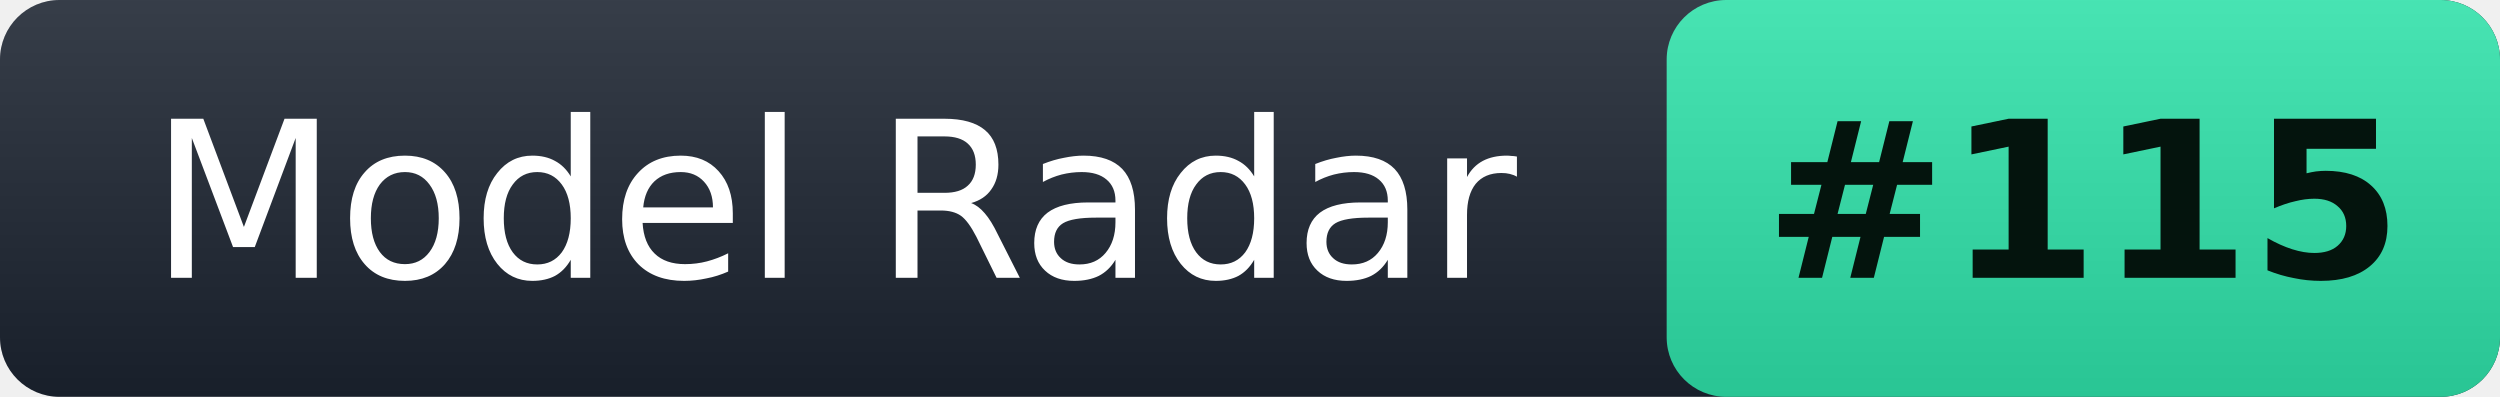
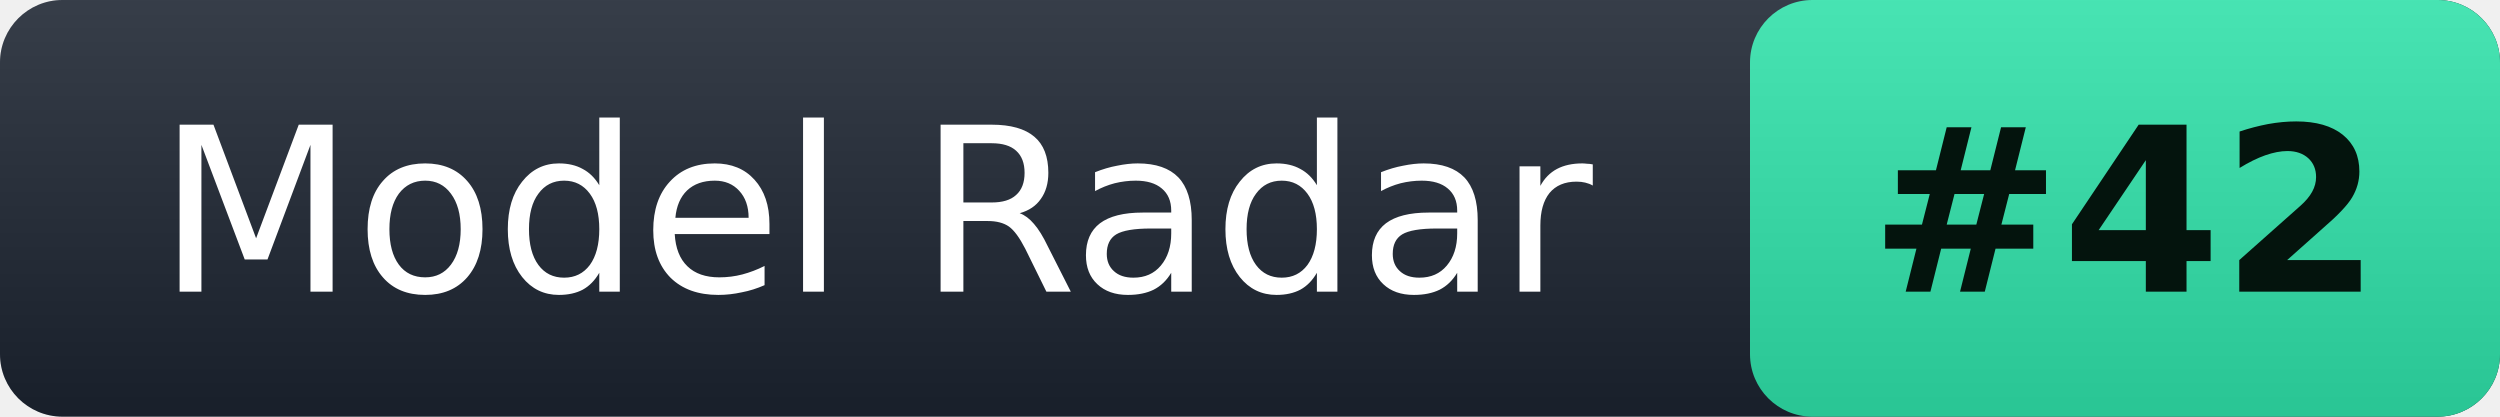
- <svg xmlns="http://www.w3.org/2000/svg" width="126" height="20" viewBox="0 0 126 20" role="img" aria-label="Model Radar — speaker-diarization-community-1 ranked #115">
+ <svg xmlns="http://www.w3.org/2000/svg" width="120" height="20" viewBox="0 0 120 20" role="img" aria-label="Model Radar — speaker-diarization-community-1 ranked #42">
  <linearGradient id="mrpyannote-speaker-diarization-community-1" x2="0" y2="100%">
    <stop offset="0" stop-color="#fff" stop-opacity=".12" />
    <stop offset="1" stop-opacity=".12" />
  </linearGradient>
-   <rect rx="3" width="126" height="20" fill="#1b2330" />
-   <rect rx="3" x="84" width="42" height="20" fill="#2fe0a8" />
-   <rect rx="3" width="126" height="20" fill="url(#mrpyannote-speaker-diarization-community-1)" />
+   <rect rx="3" width="120" height="20" fill="#1b2330" />
+   <rect rx="3" x="84" width="36" height="20" fill="#2fe0a8" />
+   <rect rx="3" width="120" height="20" fill="url(#mrpyannote-speaker-diarization-community-1)" />
  <g fill="#fff" text-anchor="middle" font-family="Verdana,DejaVu Sans,Geneva,sans-serif" font-size="11">
    <text x="42" y="14">Model Radar</text>
-     <text x="105" y="14" font-weight="bold" fill="#04140d">#115</text>
+     <text x="102" y="14" font-weight="bold" fill="#04140d">#42</text>
  </g>
</svg>
